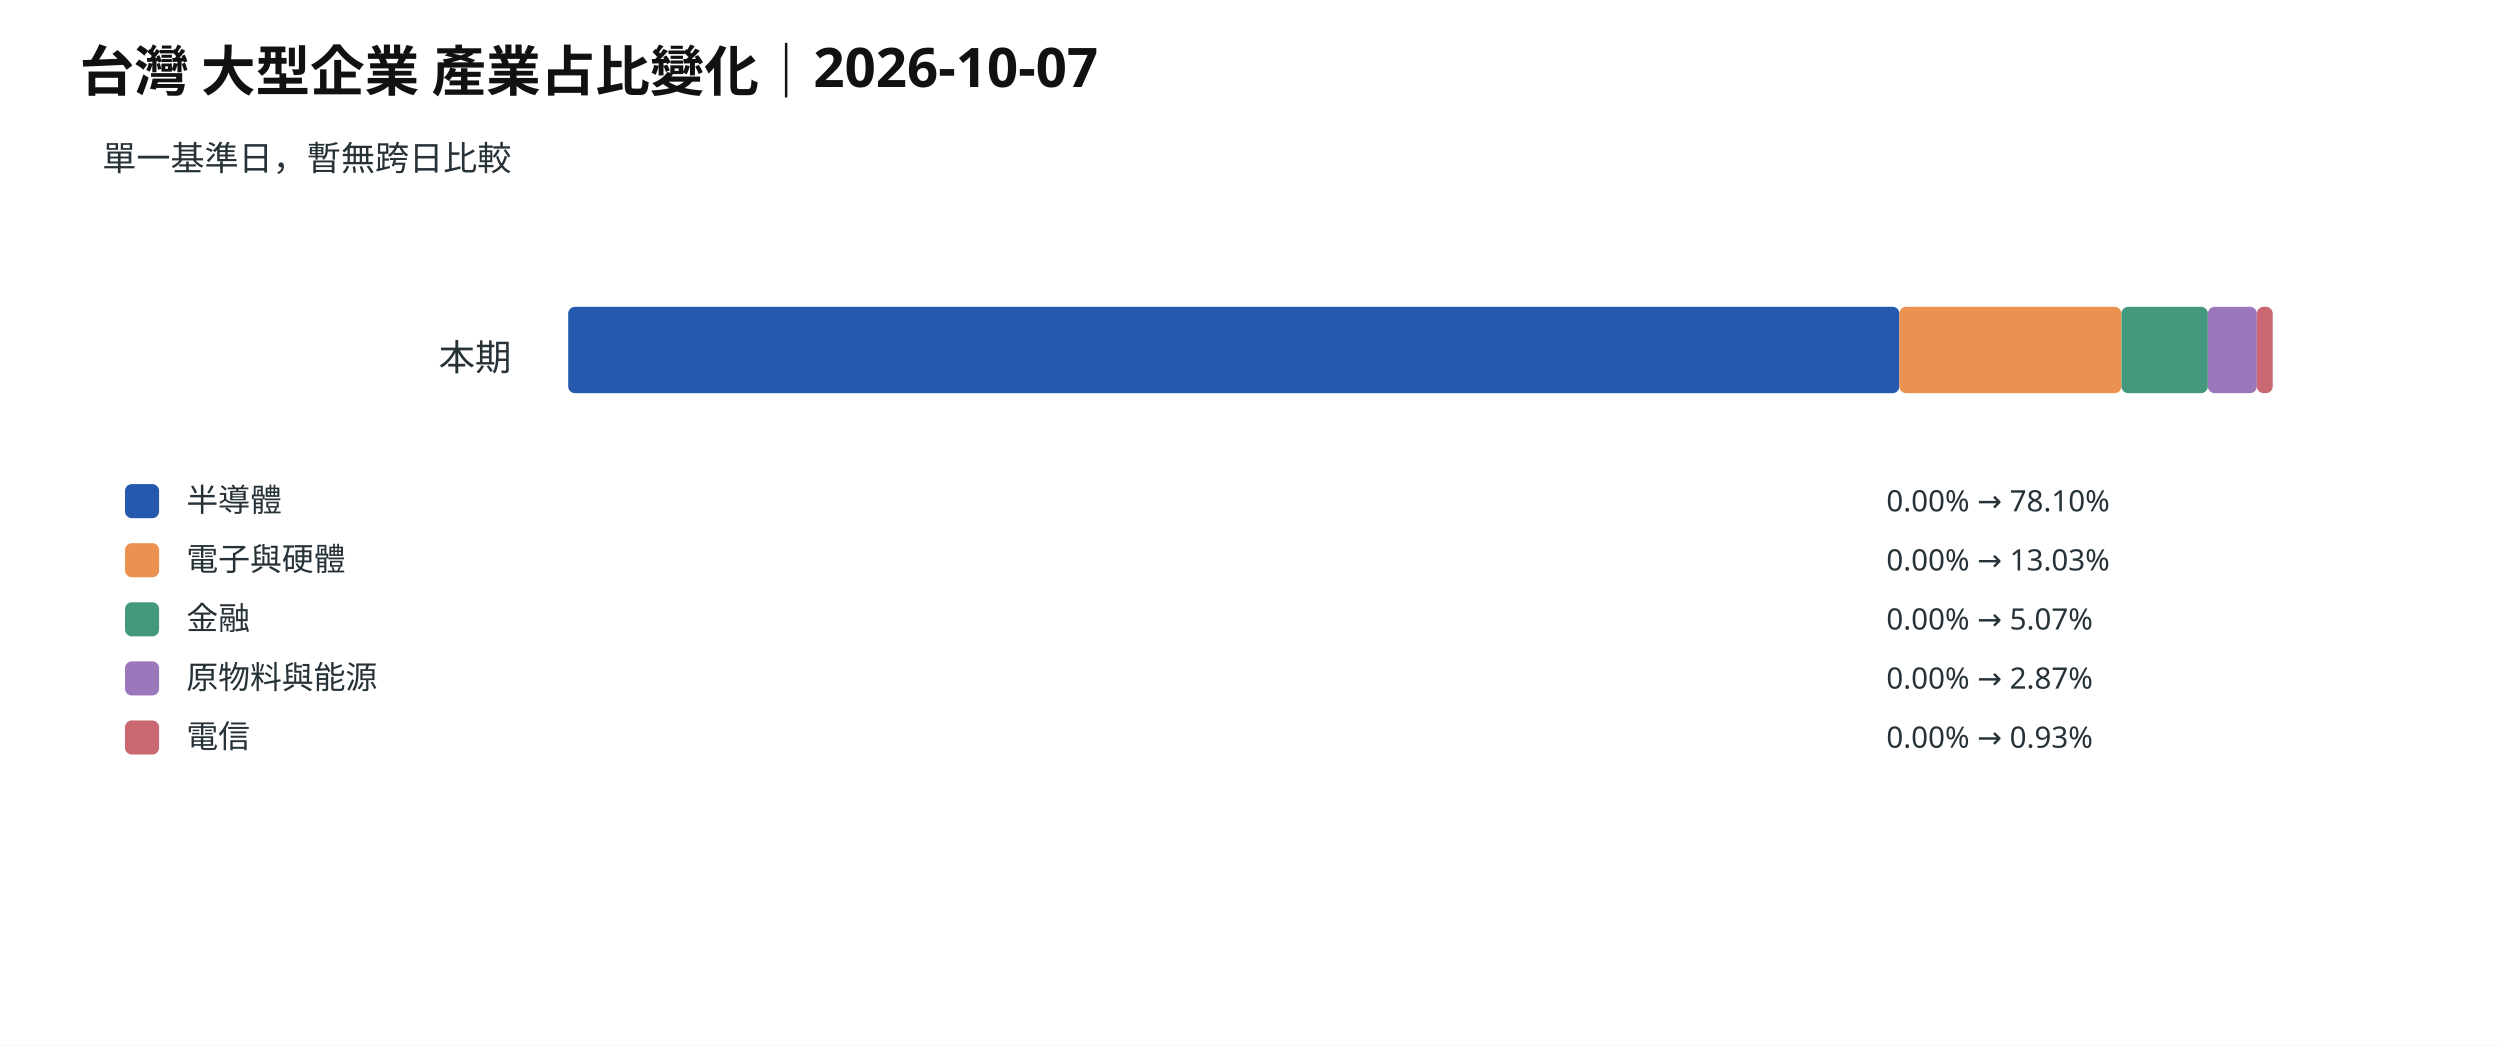
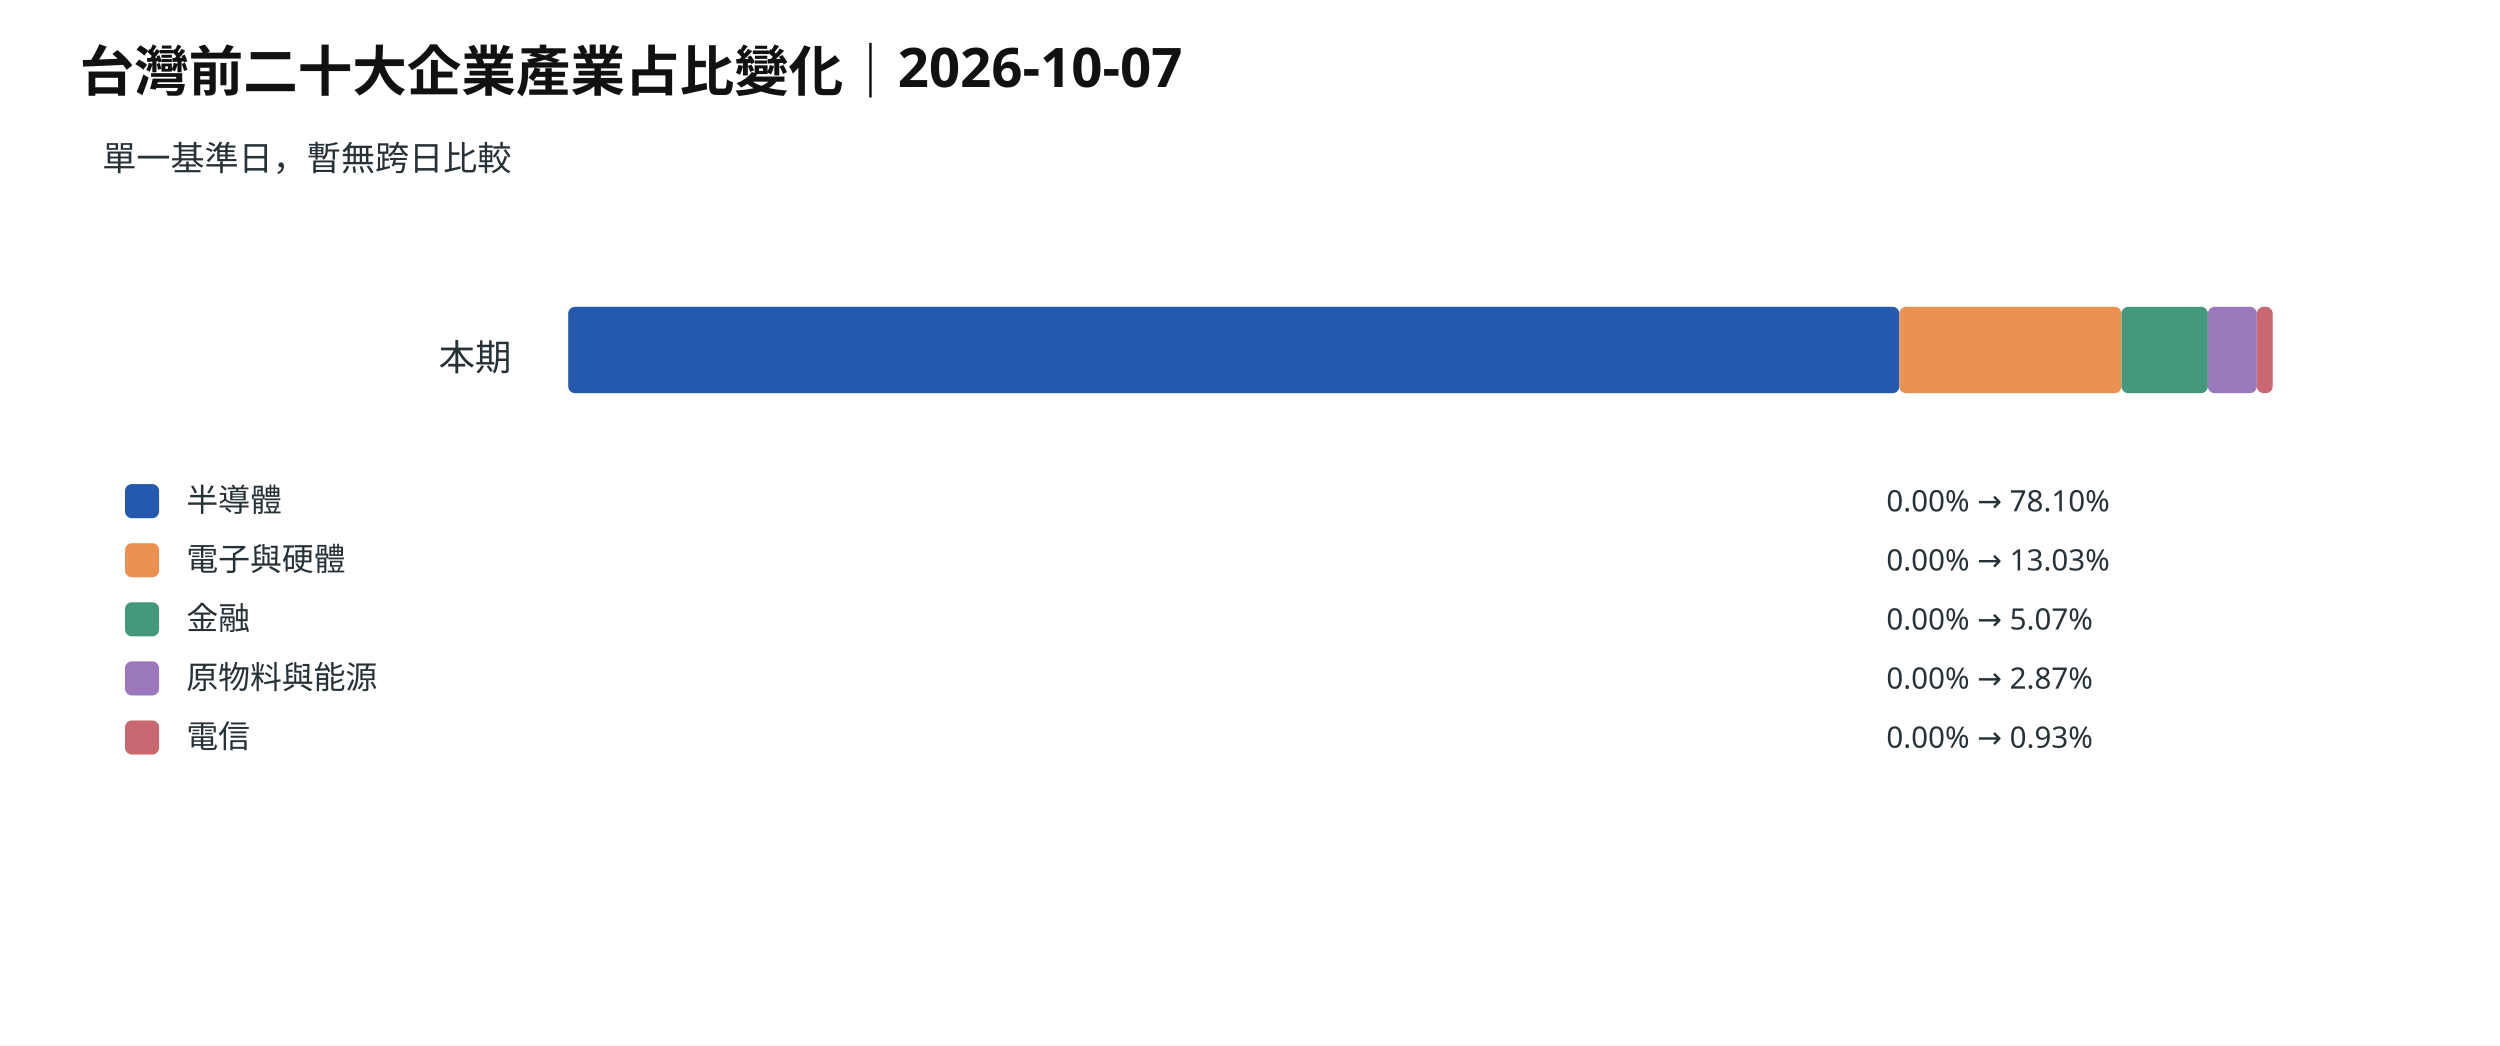
- <svg xmlns="http://www.w3.org/2000/svg" viewBox="0 0 1100 460" role="img" aria-label="台灣 大型企業 產業占比變化｜2026-10-07">
+ <svg xmlns="http://www.w3.org/2000/svg" viewBox="0 0 1100 460" role="img" aria-label="台灣前二十大企業產業占比變化｜2026-10-07">
  <rect width="1100" height="460" fill="white" />
-   <text x="35" y="40" font-family="sans-serif" font-size="24" font-weight="700" fill="#111">台灣 大型企業 產業占比變化｜2026-10-07</text>
+   <text x="35" y="40" font-family="sans-serif" font-size="24" font-weight="700" fill="#111">台灣前二十大企業產業占比變化｜2026-10-07</text>
  <text x="45" y="75" font-family="sans-serif" font-size="15" fill="#263238" text-anchor="start">單一基準日，暫無跨日比較</text>
  <text x="225" y="163" font-family="sans-serif" font-size="16" fill="#263238" text-anchor="end">本期</text>
  <rect x="250" y="135" width="585.72" height="38" rx="3" fill="#2559ad" />
  <rect x="835.725" y="135" width="97.72" height="38" rx="3" fill="#ec9250" />
  <rect x="933.447" y="135" width="38.02" height="38" rx="3" fill="#44987e" />
  <rect x="971.47" y="135" width="21.54" height="38" rx="3" fill="#9b78bc" />
  <rect x="993.012" y="135" width="6.99" height="38" rx="3" fill="#ca6872" />
  <rect x="55" y="213" width="15.00" height="15" rx="3" fill="#2559ad" />
  <text x="82" y="225" font-family="sans-serif" font-size="14" fill="#263238" text-anchor="start">半導體</text>
  <text x="830" y="225" font-family="sans-serif" font-size="13" fill="#263238" text-anchor="start">0.00% → 78.10%</text>
  <rect x="55" y="239" width="15.00" height="15" rx="3" fill="#ec9250" />
  <text x="82" y="251" font-family="sans-serif" font-size="14" fill="#263238" text-anchor="start">電子與硬體</text>
  <text x="830" y="251" font-family="sans-serif" font-size="13" fill="#263238" text-anchor="start">0.00% → 13.03%</text>
  <rect x="55" y="265" width="15.00" height="15" rx="3" fill="#44987e" />
  <text x="82" y="277" font-family="sans-serif" font-size="14" fill="#263238" text-anchor="start">金融</text>
  <text x="830" y="277" font-family="sans-serif" font-size="13" fill="#263238" text-anchor="start">0.00% → 5.07%</text>
  <rect x="55" y="291" width="15.00" height="15" rx="3" fill="#9b78bc" />
  <text x="82" y="303" font-family="sans-serif" font-size="14" fill="#263238" text-anchor="start">原物料與能源</text>
  <text x="830" y="303" font-family="sans-serif" font-size="13" fill="#263238" text-anchor="start">0.00% → 2.87%</text>
  <rect x="55" y="317" width="15.00" height="15" rx="3" fill="#ca6872" />
  <text x="82" y="329" font-family="sans-serif" font-size="14" fill="#263238" text-anchor="start">電信</text>
  <text x="830" y="329" font-family="sans-serif" font-size="13" fill="#263238" text-anchor="start">0.00% → 0.93%</text>
</svg>
